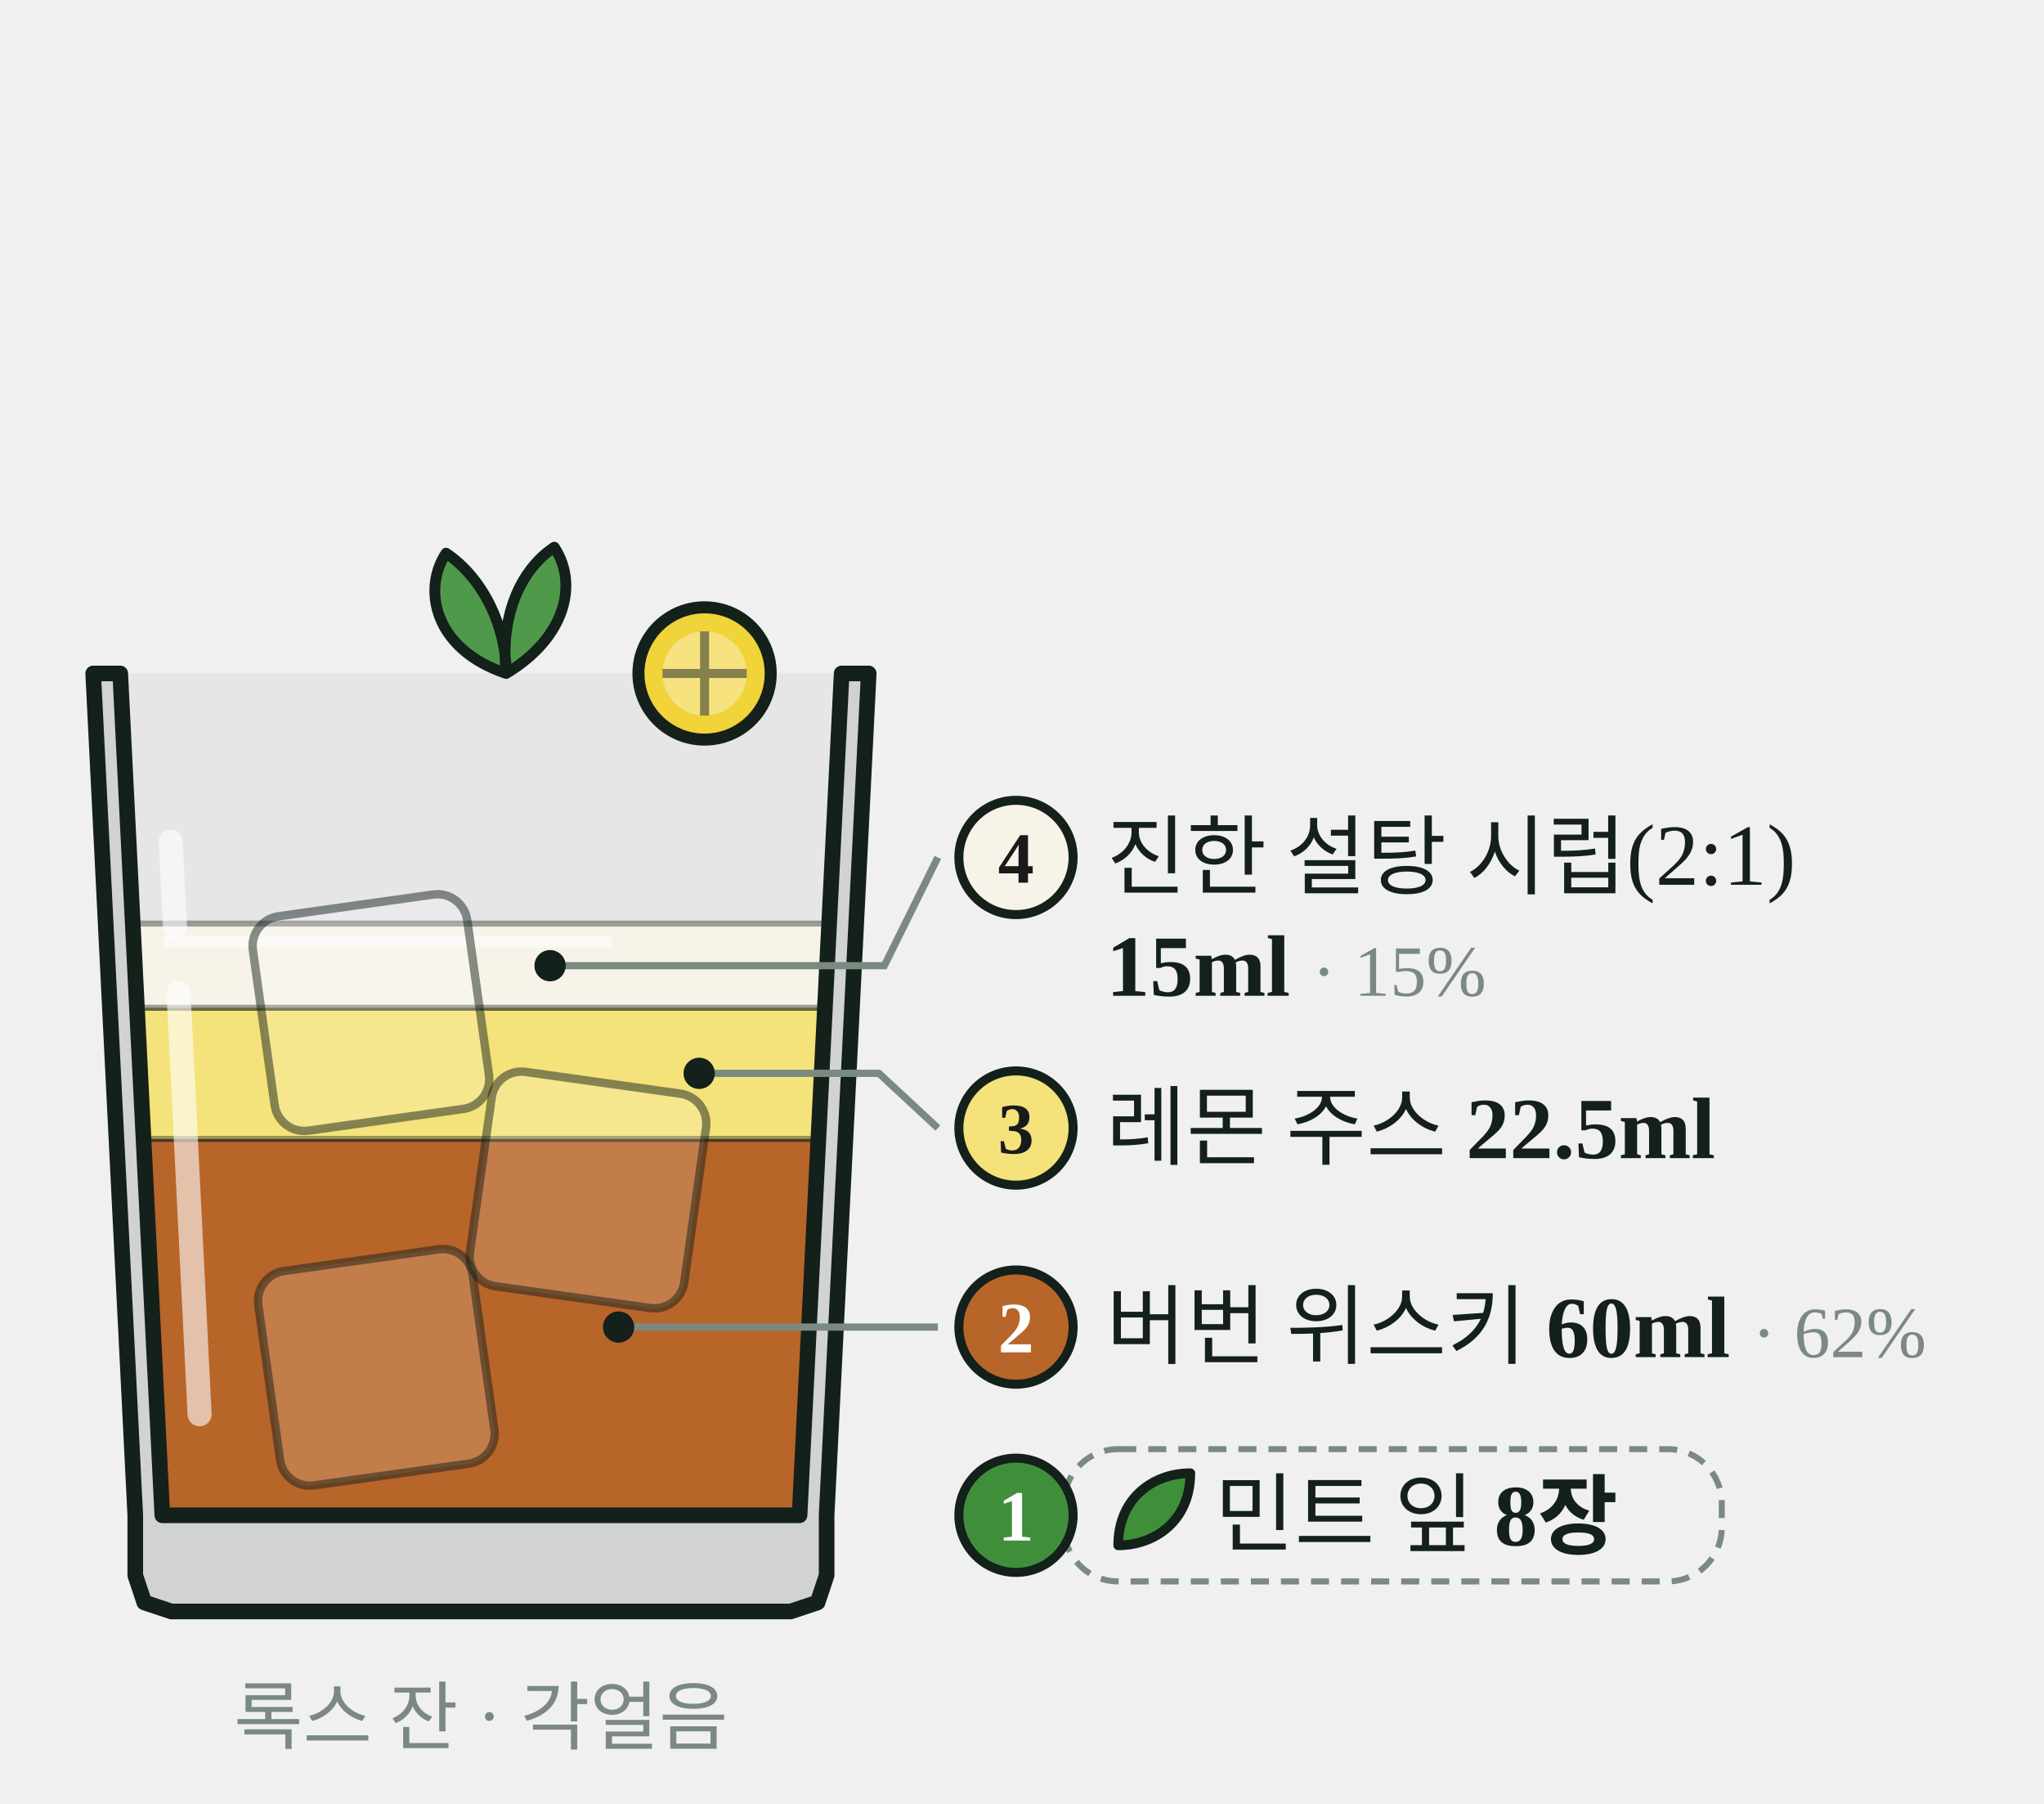
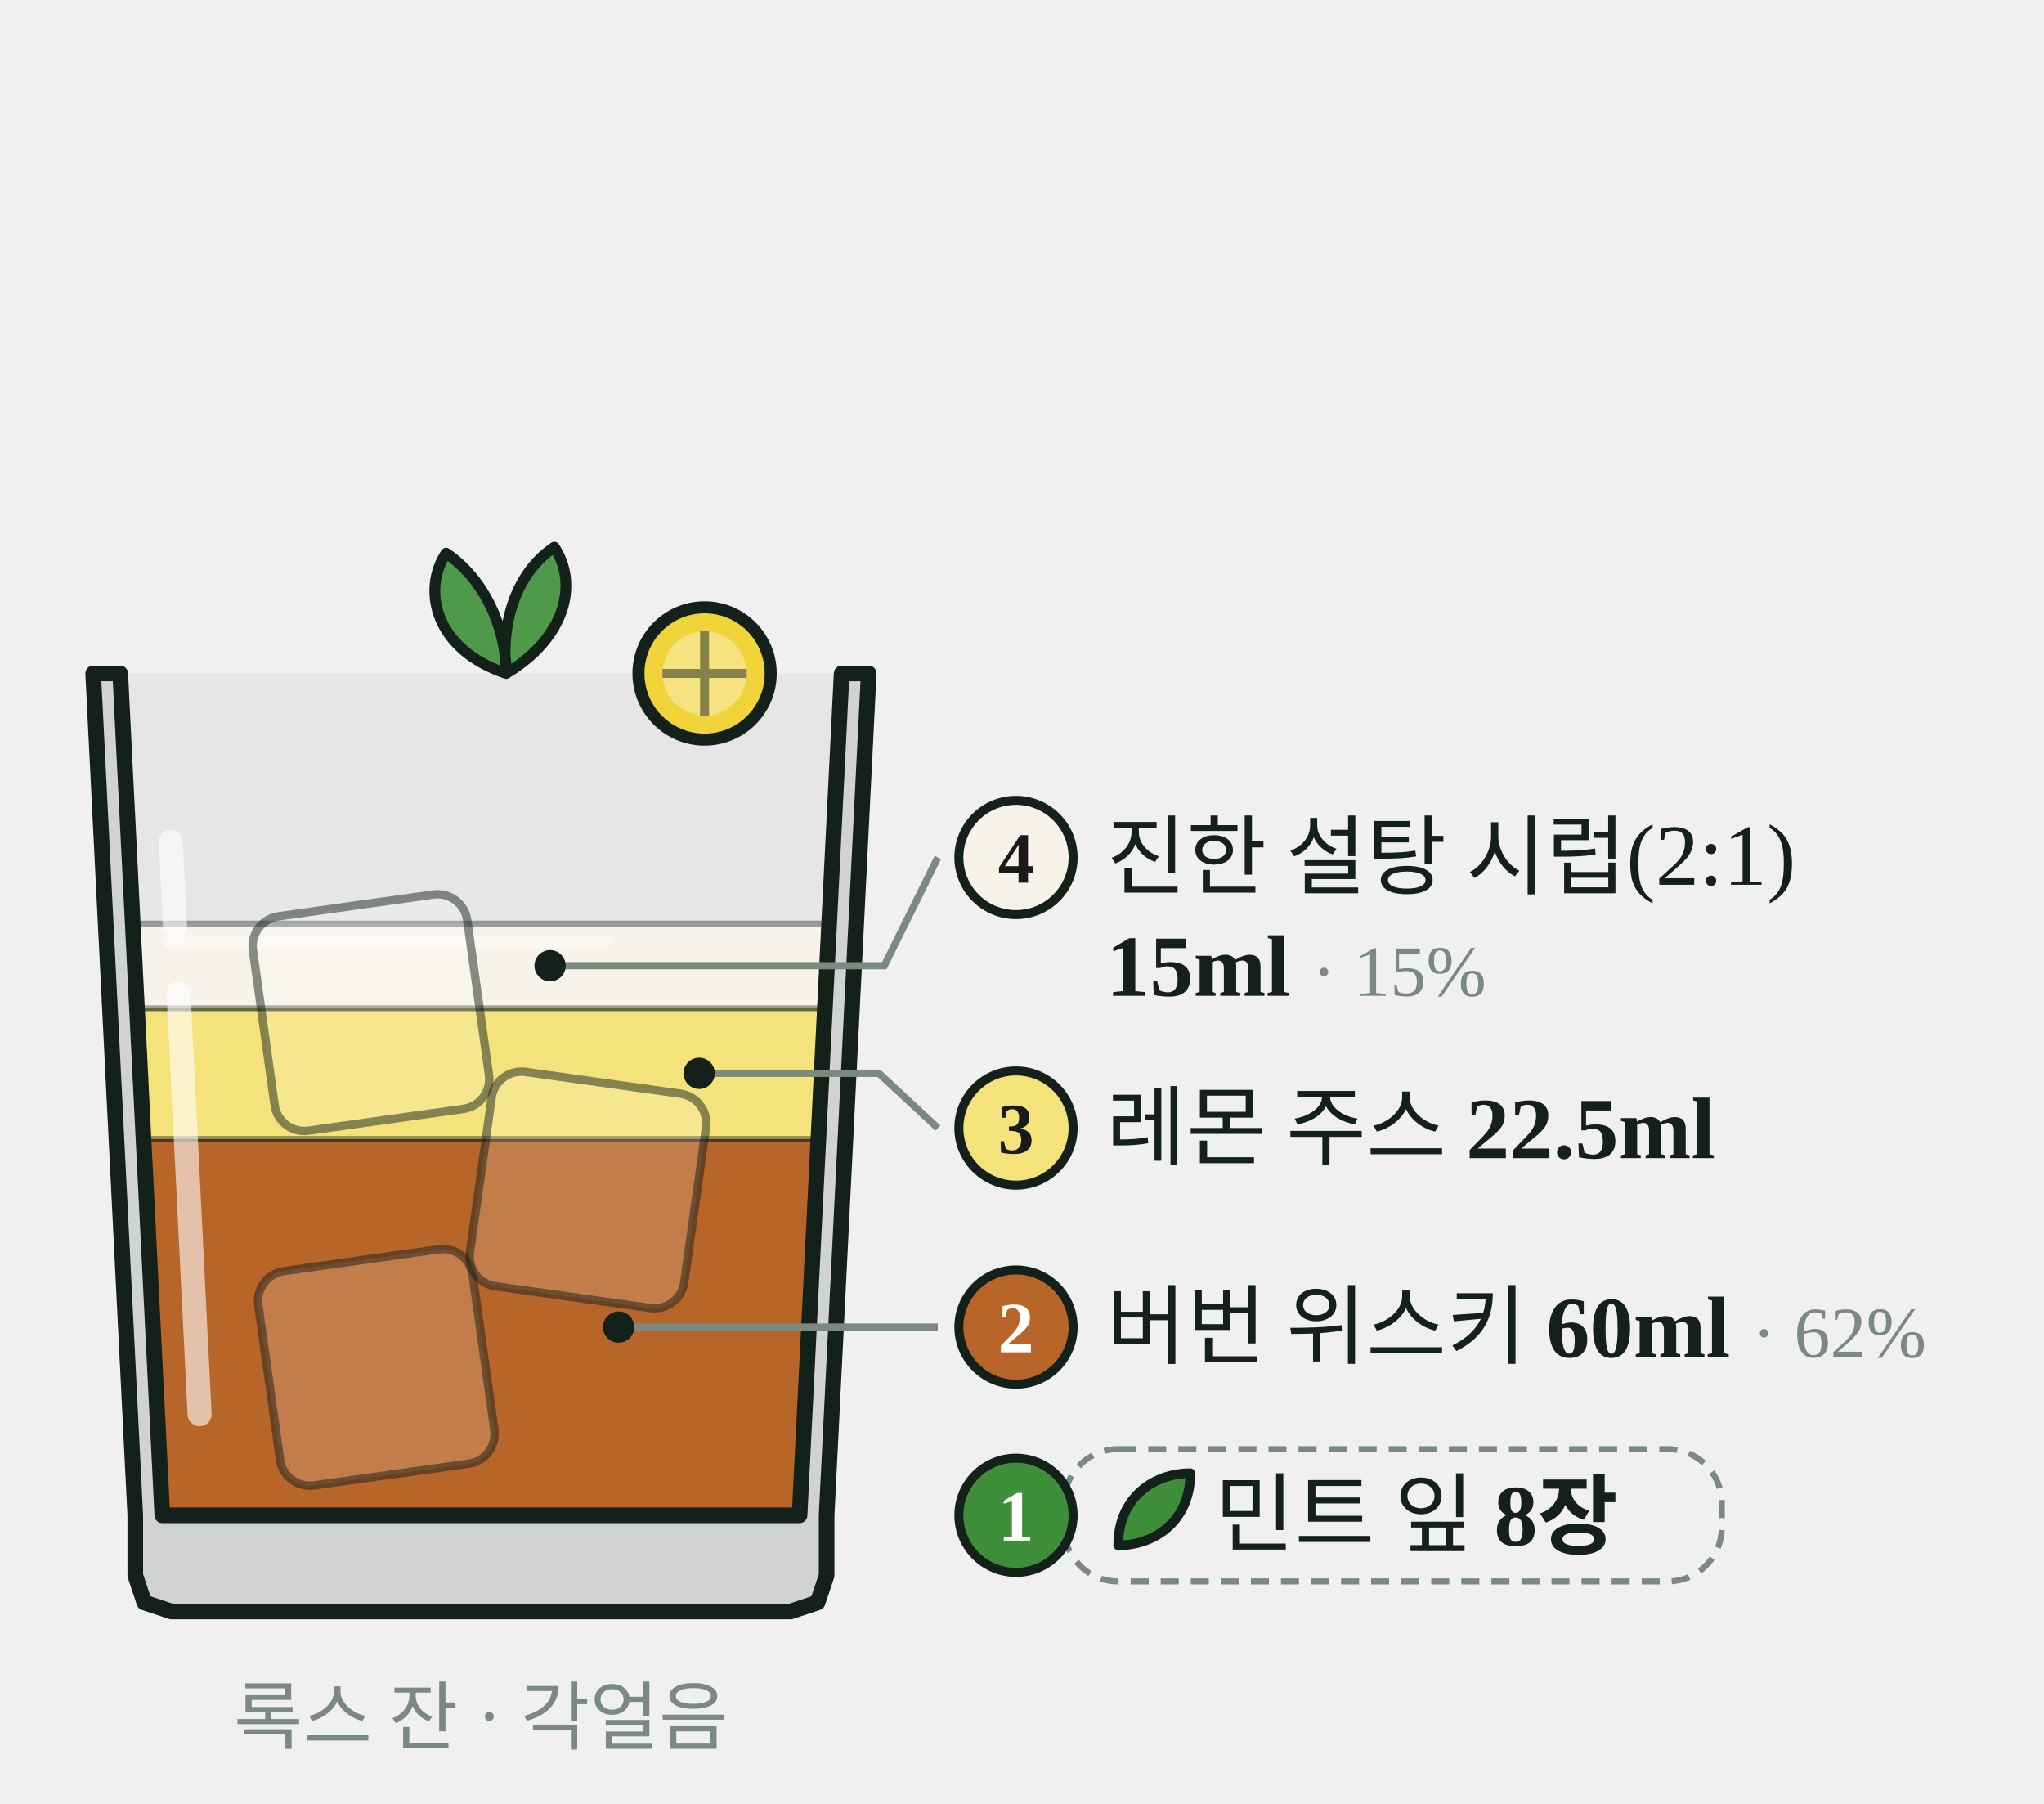
<svg xmlns="http://www.w3.org/2000/svg" viewBox="0 0 340 300" class="cka cka-whiskey-smash" role="img" aria-labelledby="cka-whiskey-smash-t">
  <style>.cka-whiskey-smash{color:var(--ink,#14201a);font-family:inherit}@media(prefers-color-scheme:dark){.cka-whiskey-smash{color:var(--ink,#e8eee9)}}.cka-whiskey-smash .cka-o{fill:none;stroke:currentColor;stroke-width:2.6;stroke-linejoin:round;stroke-linecap:round}.cka-whiskey-smash .cka-w{fill:currentColor;fill-opacity:.14}.cka-whiskey-smash .cka-g{fill:currentColor;fill-opacity:.05}.cka-whiskey-smash .cka-l{stroke:currentColor;stroke-opacity:.4;stroke-width:1}.cka-whiskey-smash .cka-e{stroke:currentColor;stroke-width:1.6;stroke-dasharray:4 3}.cka-whiskey-smash .cka-i rect{fill:#fff;fill-opacity:.16;stroke:currentColor;stroke-opacity:.5;stroke-width:1.4}.cka-whiskey-smash .cka-u circle{fill:none;stroke:#fff;stroke-opacity:.85;stroke-width:1.2}.cka-whiskey-smash .cka-h{fill:none;stroke:#fff;stroke-opacity:.6;stroke-width:4;stroke-linecap:round}.cka-whiskey-smash .cka-b{fill:none;stroke:currentColor;stroke-opacity:.45;stroke-width:1.5}.cka-whiskey-smash .cka-m{fill:none;stroke:var(--muted,#7a8a80);stroke-width:1.2}.cka-whiskey-smash .cka-t{fill:currentColor;font-size:14.5px}.cka-whiskey-smash .cka-a{font-weight:700}.cka-whiskey-smash .cka-q{fill:var(--muted,#7a8a80);font-size:12px}.cka-whiskey-smash .cka-n{font-size:12px;font-weight:700;text-anchor:middle}.cka-whiskey-smash .cka-c{fill:var(--muted,#7a8a80);font-size:12.5px;text-anchor:middle}.cka-whiskey-smash .cka-p{fill:none;stroke:var(--muted,#7a8a80);stroke-width:1;stroke-dasharray:3 2}</style>
-   <path class="cka-w" d="M15.5,112 22.5,252 22.5,262 24,266.5 28.5,268 131.5,268 136,266.5 137.5,262 137.5,252 144.5,112 140,112 133,252 27,252 20,112Z" />
-   <path class="cka-g" d="M27,252 20,112 140,112 133,252Z" />
-   <polygon class="cka-l" fill="#b8652a" points="27,252 23.9,189.4 136.1,189.4 133,252" />
-   <polygon class="cka-l" fill="#f4e27a" points="23.9,189.4 22.8,167.6 137.2,167.6 136.1,189.4" />
-   <polygon class="cka-l" fill="#f7f3e8" points="22.8,167.6 22.1,153.6 137.9,153.6 137.2,167.6" />
-   <path class="cka-h" style="stroke-width:2;stroke-opacity:.5" d="M28.1,156.6H100.8" />
-   <clipPath id="cka-whiskey-smash-c">
-     <path d="M27,252 20,112 140,112 133,252Z" />
-   </clipPath>
-   <g class="cka-i" clip-path="url(#cka-whiskey-smash-c)">
+   <defs>
+     <clipPath id="cka-whiskey-smash-c">
+       <path d="M27,252 20,112 140,112 133,252Z" />
+     </clipPath>
+   </defs>
+   <g class="cka-glass cka-glass-back">
+     <path class="cka-w" d="M15.5,112 22.5,252 22.5,262 24,266.5 28.5,268 131.5,268 136,266.5 137.5,262 137.5,252 144.5,112 140,112 133,252 27,252 20,112Z" />
+     <path class="cka-g" d="M27,252 20,112 140,112 133,252Z" />
+   </g>
+   <g class="cka-step cka-layer" data-i="1" data-y0="252" data-y1="189.4" clip-path="url(#cka-whiskey-smash-c)">
+     <rect class="cka-l cka-fill" fill="#b8652a" x="18" y="189.4" width="124" height="62.6" />
+   </g>
+   <g class="cka-step cka-layer" data-i="2" data-y0="189.4" data-y1="167.6" clip-path="url(#cka-whiskey-smash-c)">
+     <rect class="cka-l cka-fill" fill="#f4e27a" x="18" y="167.6" width="124" height="21.8" />
+   </g>
+   <g class="cka-step cka-layer" data-i="3" data-y0="167.6" data-y1="153.6" clip-path="url(#cka-whiskey-smash-c)">
+     <rect class="cka-l cka-fill" fill="#f7f3e8" x="18" y="153.6" width="124" height="14.1" />
+     <path class="cka-h" style="stroke-width:2;stroke-opacity:.5" d="M28.1,156.6H100.8" />
+   </g>
+   <g class="cka-i cka-ice" clip-path="url(#cka-whiskey-smash-c)">
    <rect x="44.6" y="209.4" width="36" height="36" rx="5" transform="rotate(-8 62.6 227.4)" />
    <rect x="79.8" y="179.9" width="36" height="36" rx="5" transform="rotate(8 97.8 197.9)" />
    <rect x="43.7" y="150.4" width="36" height="36" rx="5" transform="rotate(-8 61.7 168.4)" />
  </g>
-   <path class="cka-h" d="M33.2,235.2 29.7,165.2" />
-   <path class="cka-h" d="M29.1,154 28.4,140" />
-   <path class="cka-o" d="M15.5,112 22.5,252 22.5,262 24,266.5 28.5,268 131.5,268 136,266.5 137.5,262 137.5,252 144.5,112 140,112 133,252 27,252 20,112Z" />
-   <circle class="cka-o" style="fill:#f1d33a;stroke-width:2" cx="117.2" cy="112" r="11" />
-   <circle cx="117.2" cy="112" r="7" fill="#fff" fill-opacity=".35" />
-   <path class="cka-b" style="stroke-opacity:.5" d="M110.2,112H124.2M117.2,105V119" />
-   <path class="cka-o" style="fill:#4f9a4a;stroke-width:1.8" d="M84.2,112c-12,-4 -14,-14 -10,-20c6,4 10,12 10,20zM84.2,112c10,-6 12,-15 8,-21c-6,4 -9,12 -8,21z" />
-   <rect class="cka-p" x="177" y="241" width="109.4" height="22" rx="9" />
-   <path class="cka-o" style="fill:#3f8f3a;stroke-width:1.6" d="M186,257c0,-8 6,-12 12,-12c0,8 -6,12 -12,12z" />
-   <circle class="cka-o" style="fill:#3f8f3a;stroke-width:1.5" cx="169" cy="252" r="9.5" />
-   <text class="cka-n" x="169" y="256.2" fill="#fff">1</text>
-   <text class="cka-t" x="202" y="257">민트 잎 <tspan class="cka-a">8장</tspan>
-   </text>
-   <path class="cka-m" d="M102.9,220.7H144.1L156,220.7" />
-   <circle cx="102.9" cy="220.7" r="2.6" fill="currentColor" />
-   <circle class="cka-o" style="fill:#b8652a;stroke-width:1.5" cx="169" cy="220.7" r="9.5" />
-   <text class="cka-n" x="169" y="224.9" fill="#fff">2</text>
-   <text class="cka-t" x="184" y="225.7">버번 위스키 <tspan class="cka-a">60ml</tspan>
-     <tspan class="cka-q">· 62%</tspan>
-   </text>
-   <path class="cka-m" d="M116.3,178.5H146.2L156,187.6" />
-   <circle cx="116.3" cy="178.5" r="2.6" fill="currentColor" />
-   <circle class="cka-o" style="fill:#f4e27a;stroke-width:1.5" cx="169" cy="187.6" r="9.5" />
-   <text class="cka-n" x="169" y="191.8" fill="#1a1a1a">3</text>
-   <text class="cka-t" x="184" y="192.6">레몬 주스 <tspan class="cka-a">22.5ml</tspan>
-   </text>
-   <path class="cka-m" d="M91.5,160.6H147.1L156,142.6" />
-   <circle cx="91.5" cy="160.6" r="2.6" fill="currentColor" />
-   <circle class="cka-o" style="fill:#f7f3e8;stroke-width:1.5" cx="169" cy="142.6" r="9.5" />
-   <text class="cka-n" x="169" y="146.8" fill="#1a1a1a">4</text>
-   <text class="cka-t" x="184" y="147.6">진한 설탕 시럽(2:1)</text>
-   <text class="cka-t" x="184" y="165.6">
-     <tspan class="cka-a">15ml</tspan>
-     <tspan class="cka-q">· 15%</tspan>
-   </text>
-   <text class="cka-c" x="80" y="290">록스 잔 · 각얼음</text>
+   <g class="cka-glass cka-glass-front">
+     <path class="cka-h" d="M33.2,235.2 29.7,165.2" />
+     <path class="cka-h" d="M29.1,154 28.4,140" />
+     <path class="cka-o" d="M15.5,112 22.5,252 22.5,262 24,266.5 28.5,268 131.5,268 136,266.5 137.5,262 137.5,252 144.5,112 140,112 133,252 27,252 20,112Z" />
+   </g>
+   <g class="cka-garnish">
+     <circle class="cka-o" style="fill:#f1d33a;stroke-width:2" cx="117.2" cy="112" r="11" />
+     <circle cx="117.2" cy="112" r="7" fill="#fff" fill-opacity=".35" />
+     <path class="cka-b" style="stroke-opacity:.5" d="M110.2,112H124.2M117.2,105V119" />
+     <path class="cka-o" style="fill:#4f9a4a;stroke-width:1.8" d="M84.2,112c-12,-4 -14,-14 -10,-20c6,4 10,12 10,20zM84.2,112c10,-6 12,-15 8,-21c-6,4 -9,12 -8,21z" />
+   </g>
+   <g class="cka-step cka-chip" data-i="0">
+     <rect class="cka-p" x="177" y="241" width="109.4" height="22" rx="9" />
+     <path class="cka-o" style="fill:#3f8f3a;stroke-width:1.6" d="M186,257c0,-8 6,-12 12,-12c0,8 -6,12 -12,12z" />
+     <circle class="cka-o" style="fill:#3f8f3a;stroke-width:1.5" cx="169" cy="252" r="9.5" />
+     <text class="cka-n" x="169" y="256.2" fill="#fff">1</text>
+     <text class="cka-t" x="202" y="257">민트 잎 <tspan class="cka-a">8장</tspan>
+     </text>
+   </g>
+   <g class="cka-step cka-label" data-i="1">
+     <path class="cka-m" d="M102.9,220.7H144.1L156,220.7" />
+     <circle cx="102.9" cy="220.7" r="2.6" fill="currentColor" />
+     <circle class="cka-o" style="fill:#b8652a;stroke-width:1.5" cx="169" cy="220.7" r="9.5" />
+     <text class="cka-n" x="169" y="224.9" fill="#fff">2</text>
+     <text class="cka-t" x="184" y="225.7">버번 위스키 <tspan class="cka-a">60ml</tspan>
+       <tspan class="cka-q">· 62%</tspan>
+     </text>
+   </g>
+   <g class="cka-step cka-label" data-i="2">
+     <path class="cka-m" d="M116.3,178.5H146.2L156,187.6" />
+     <circle cx="116.3" cy="178.5" r="2.6" fill="currentColor" />
+     <circle class="cka-o" style="fill:#f4e27a;stroke-width:1.5" cx="169" cy="187.6" r="9.5" />
+     <text class="cka-n" x="169" y="191.8" fill="#1a1a1a">3</text>
+     <text class="cka-t" x="184" y="192.6">레몬 주스 <tspan class="cka-a">22.5ml</tspan>
+     </text>
+   </g>
+   <g class="cka-step cka-label" data-i="3">
+     <path class="cka-m" d="M91.5,160.6H147.1L156,142.6" />
+     <circle cx="91.5" cy="160.6" r="2.6" fill="currentColor" />
+     <circle class="cka-o" style="fill:#f7f3e8;stroke-width:1.5" cx="169" cy="142.6" r="9.5" />
+     <text class="cka-n" x="169" y="146.8" fill="#1a1a1a">4</text>
+     <text class="cka-t" x="184" y="147.6">진한 설탕 시럽(2:1)</text>
+     <text class="cka-t" x="184" y="165.6">
+       <tspan class="cka-a">15ml</tspan>
+       <tspan class="cka-q">· 15%</tspan>
+     </text>
+   </g>
+   <g class="cka-cap">
+     <text class="cka-c" x="80" y="290">록스 잔 · 각얼음</text>
+   </g>
</svg>
